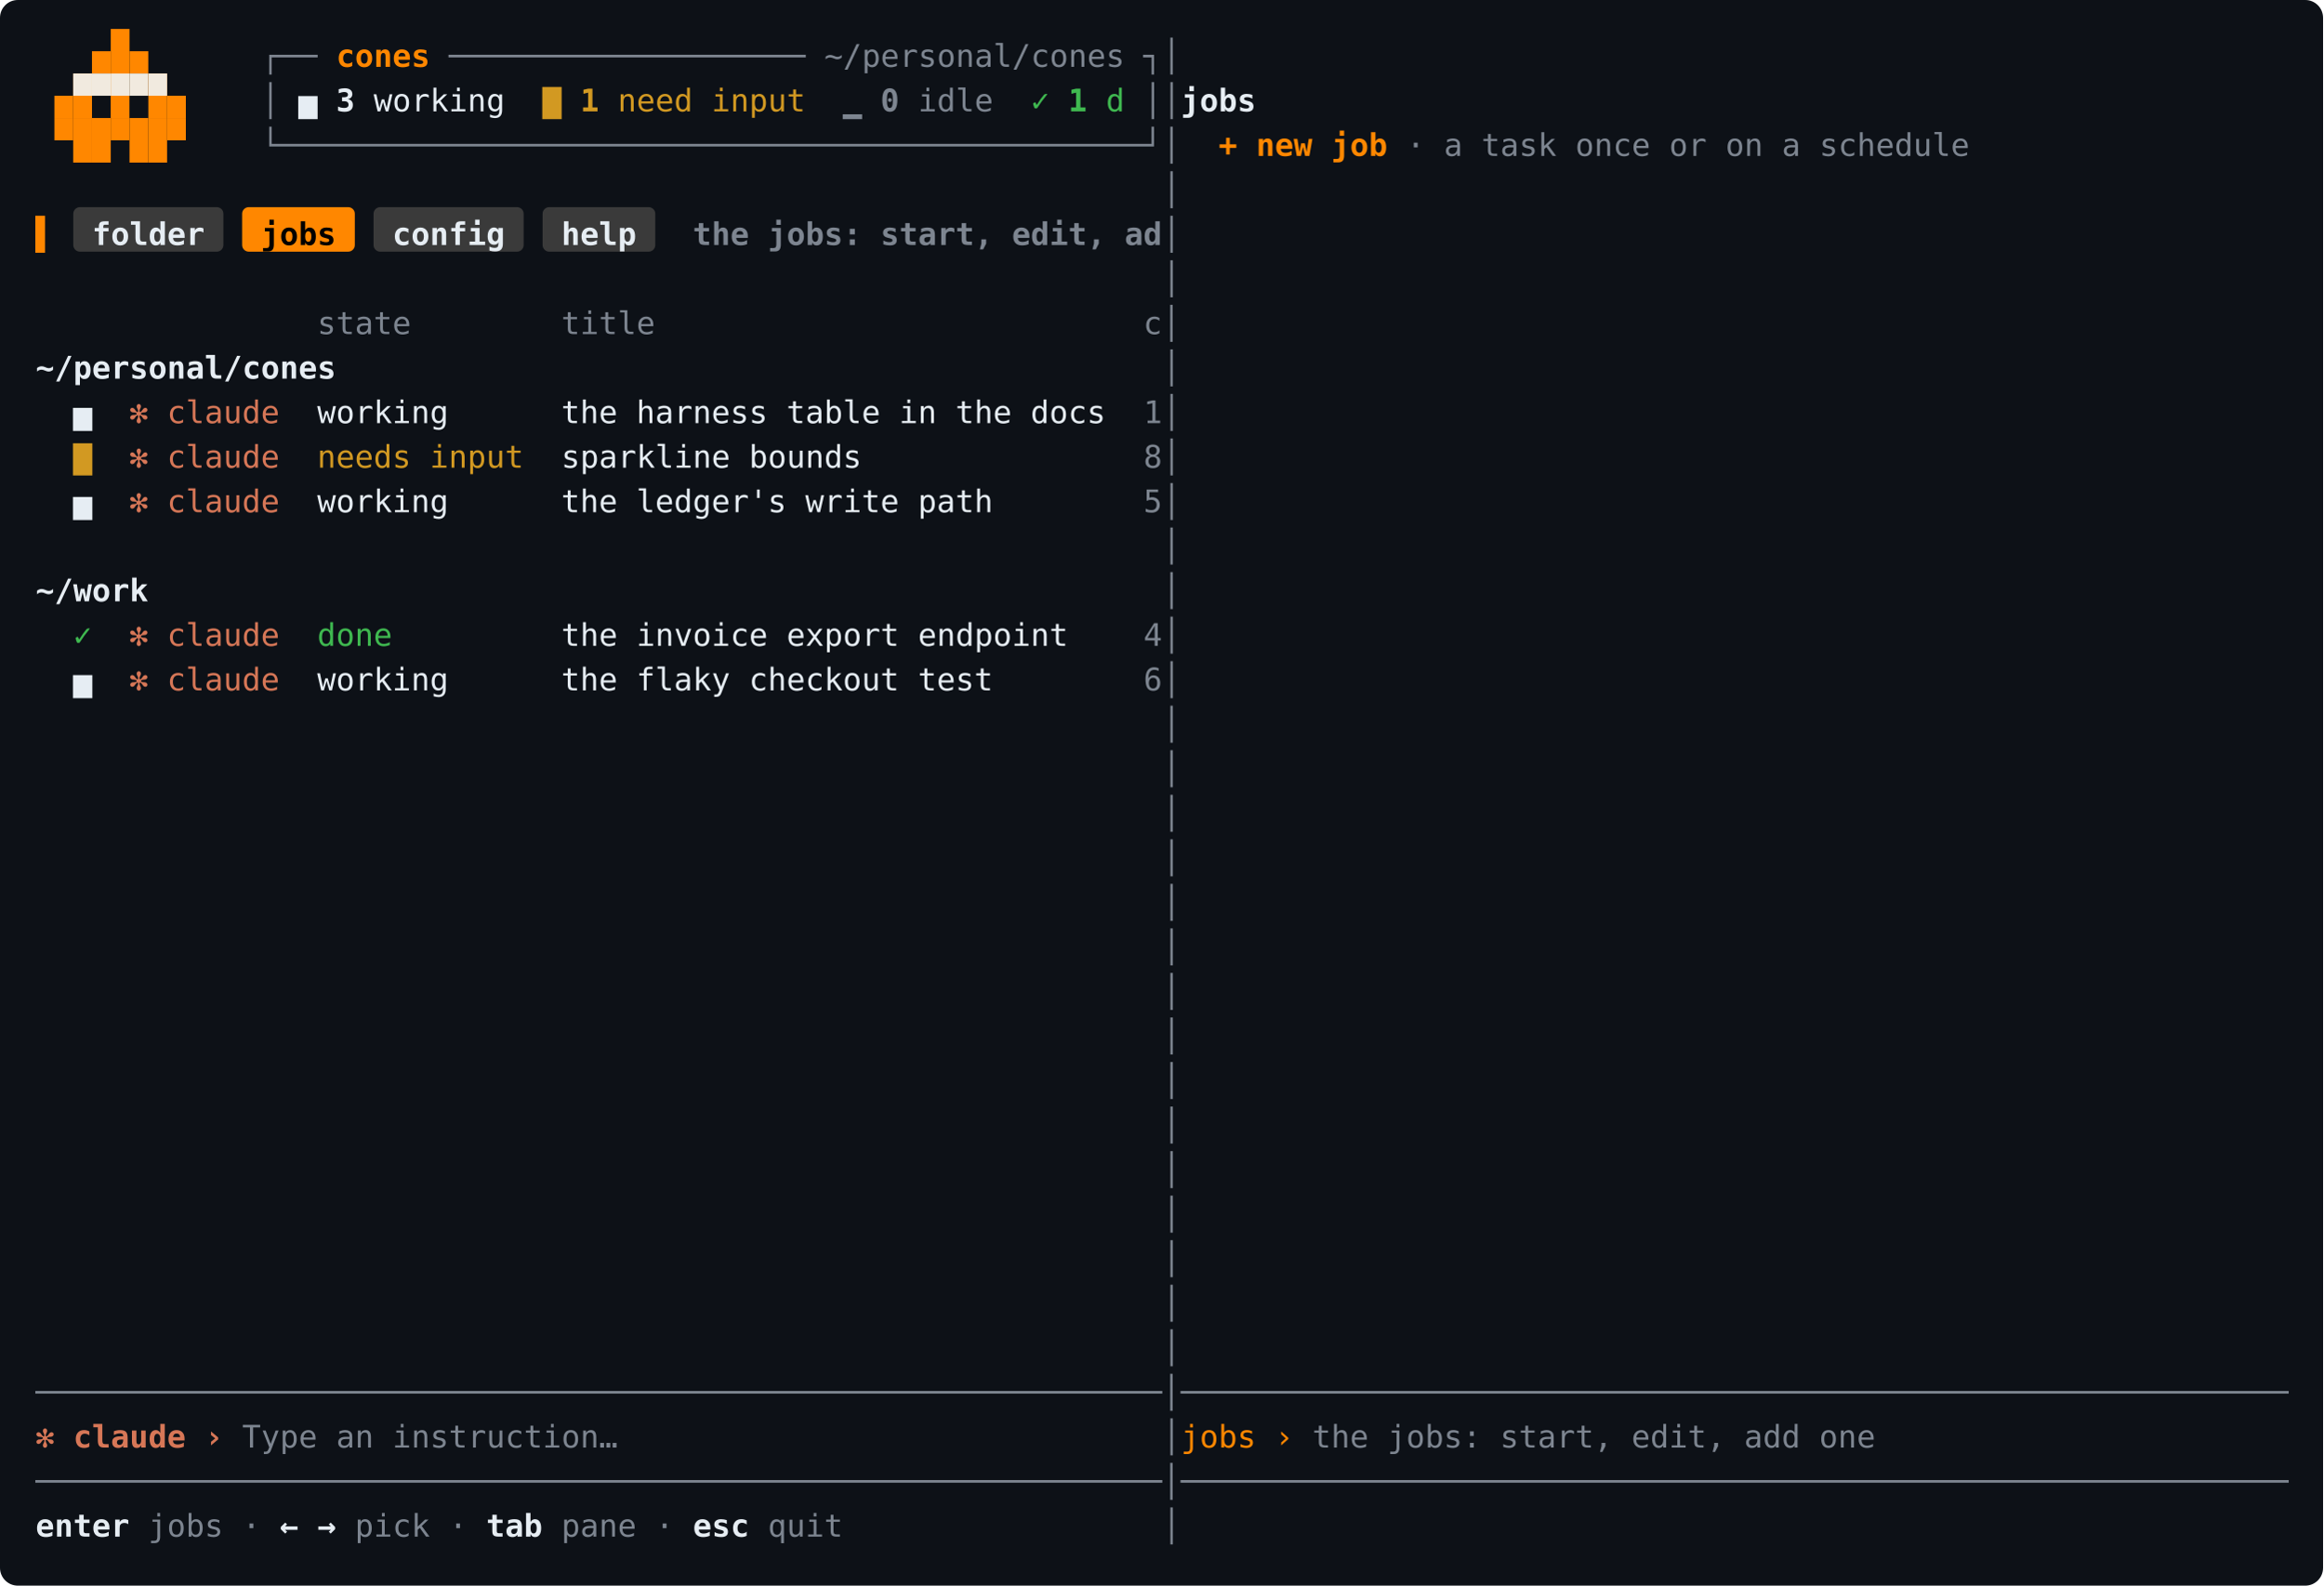
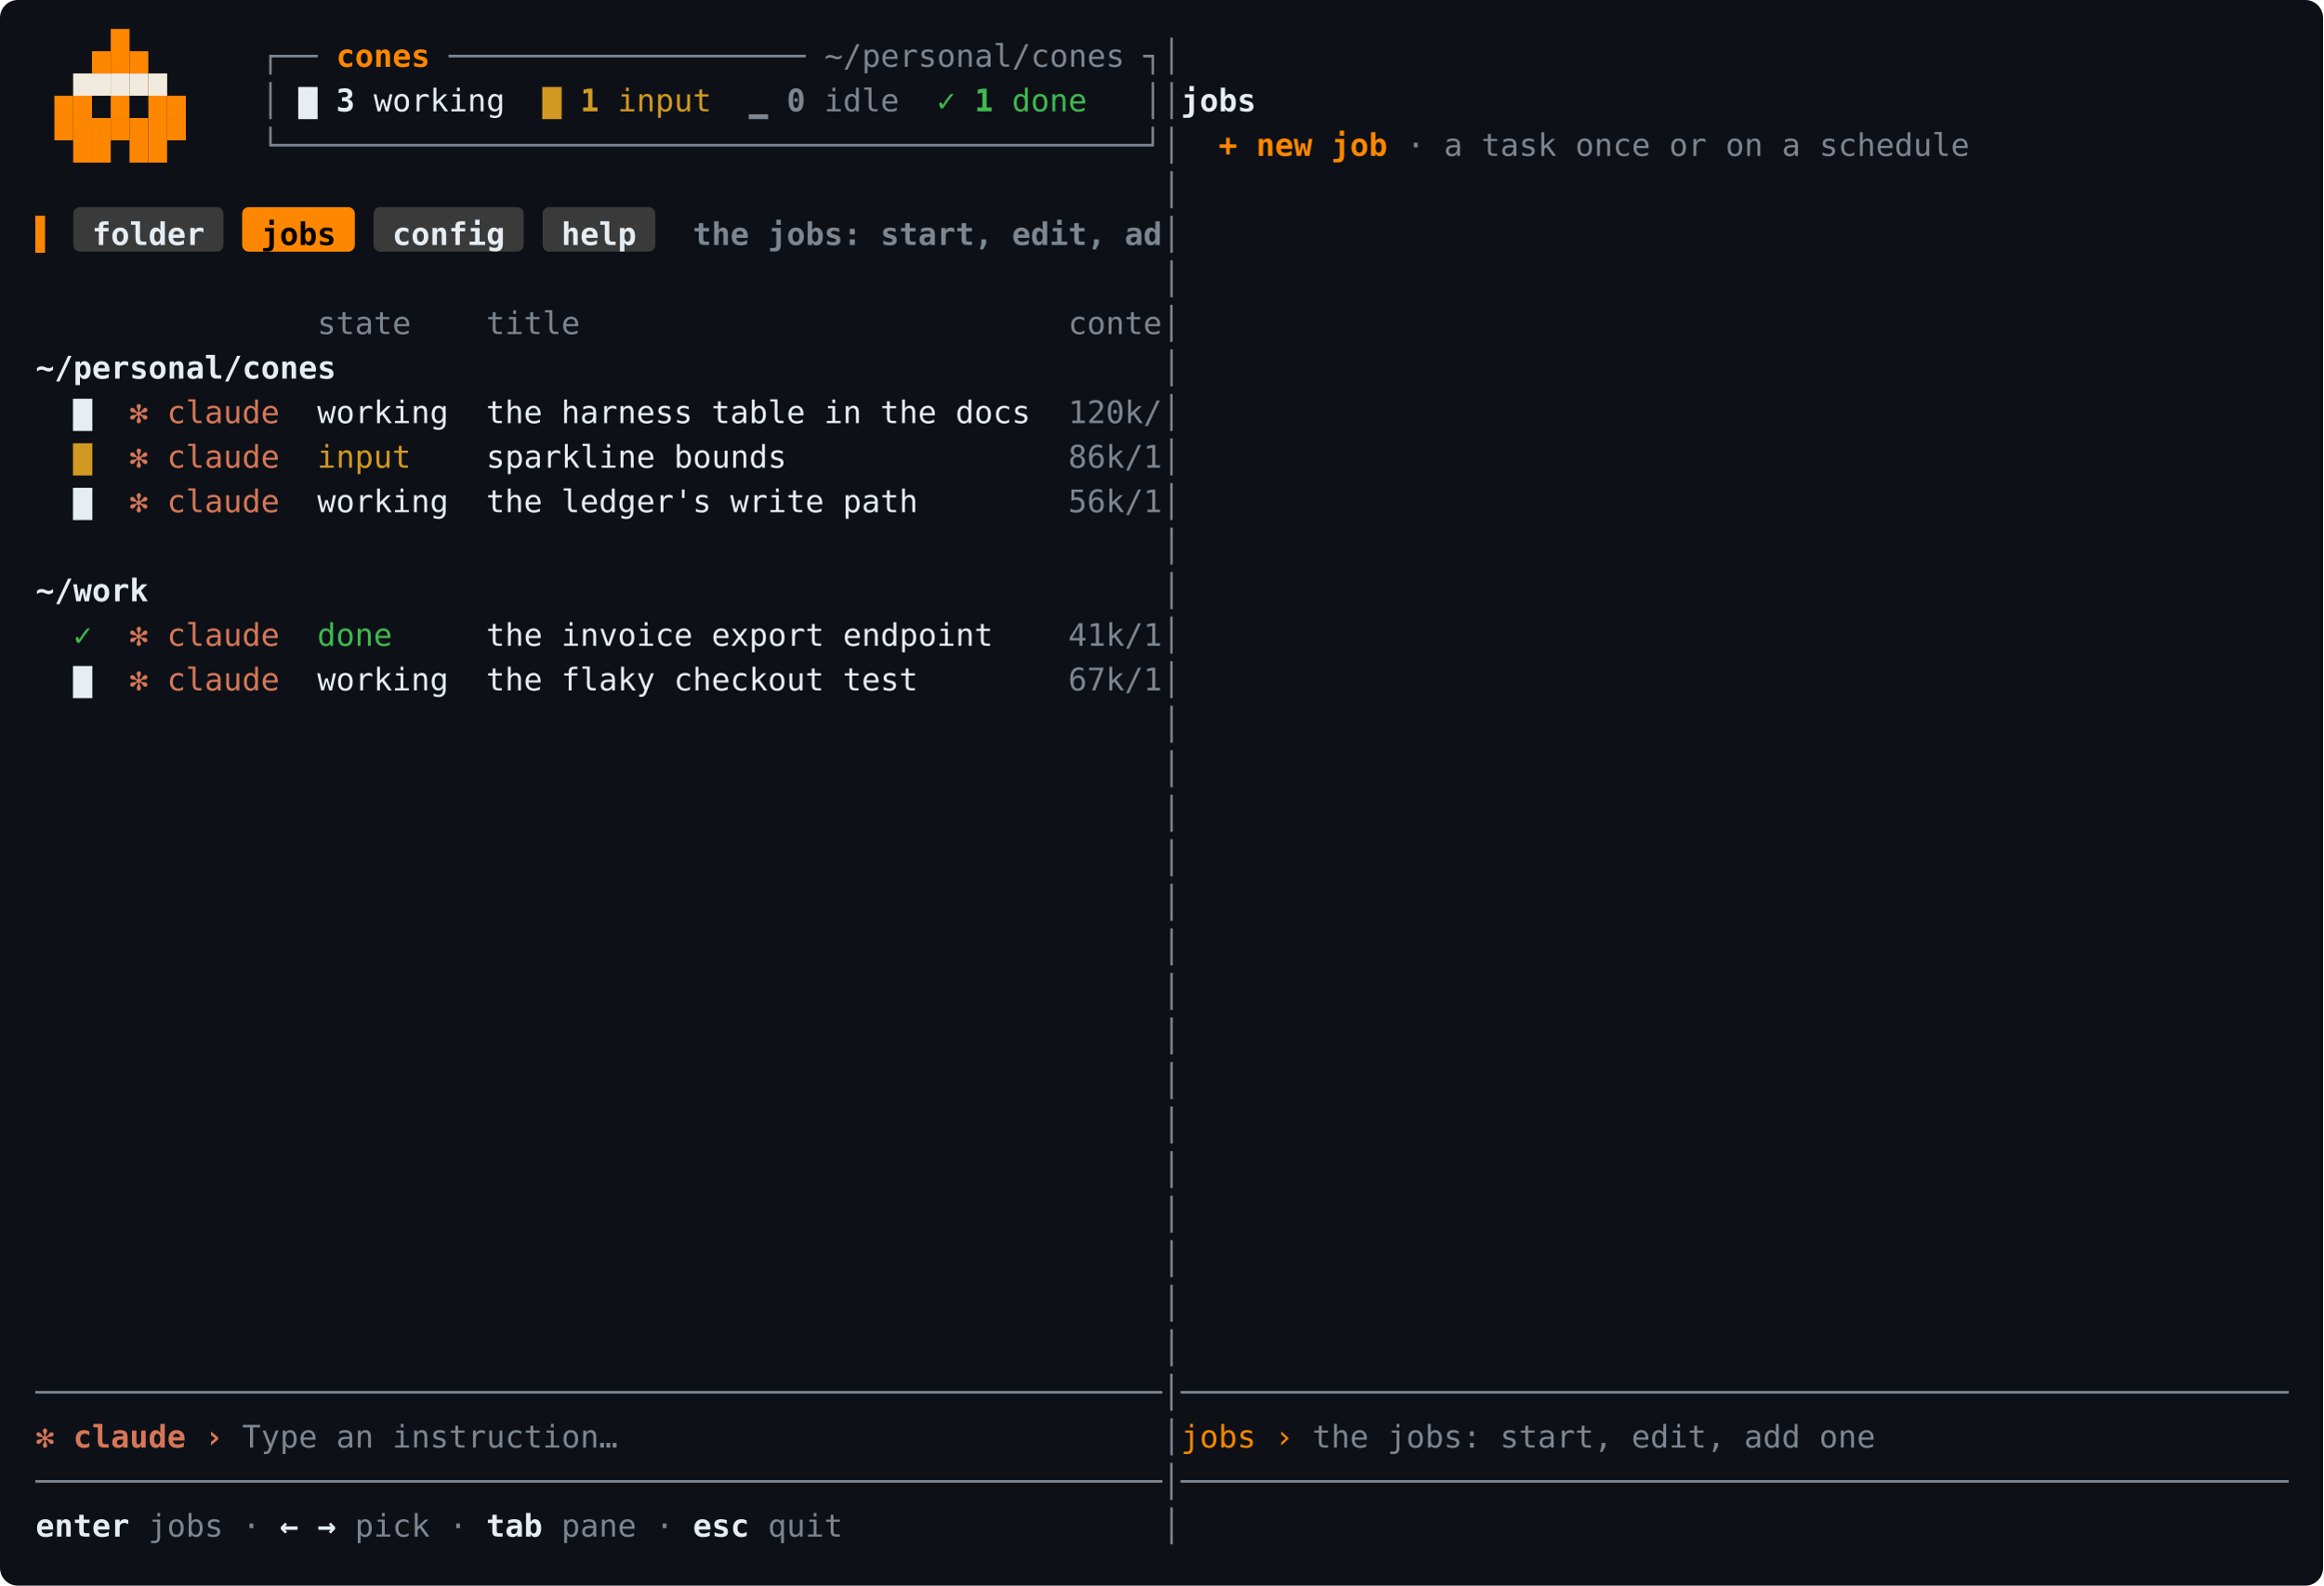
<svg xmlns="http://www.w3.org/2000/svg" width="1043" height="712" viewBox="0 0 1043 712" font-family="SFMono-Regular,Menlo,Consolas,monospace" font-size="14">
  <rect width="1043" height="712" rx="8" fill="#0d1117" />
  <rect x="41.29" y="23.0" width="8.43" height="10.0" fill="#ff8700" />
  <rect x="49.72" y="13" width="8.43" height="20" fill="#ff8700" />
  <rect x="58.15" y="23.0" width="8.43" height="10.0" fill="#ff8700" />
  <text x="117.2" y="30" xml:space="preserve" textLength="33.7" lengthAdjust="spacingAndGlyphs" fill="#7d8590">┌── </text>
  <text x="150.9" y="30" xml:space="preserve" textLength="50.6" lengthAdjust="spacingAndGlyphs" fill="#ff8700" font-weight="700">cones </text>
  <text x="201.5" y="30" xml:space="preserve" textLength="328.8" lengthAdjust="spacingAndGlyphs" fill="#7d8590">─────────────────── ~/personal/cones ┐│</text>
  <rect x="24.43" y="43.0" width="8.43" height="10.0" fill="#ff8700" />
  <rect x="32.9" y="33" width="8.4" height="20" rx="0" fill="#ff8700" />
  <rect x="32.86" y="33" width="8.43" height="10.0" fill="#f1eadf" />
  <rect x="41.29" y="33" width="8.43" height="10.0" fill="#f1eadf" />
  <rect x="49.7" y="33" width="8.4" height="20" rx="0" fill="#ff8700" />
  <rect x="49.72" y="33" width="8.43" height="10.0" fill="#f1eadf" />
  <rect x="58.15" y="33" width="8.43" height="10.0" fill="#f1eadf" />
  <rect x="66.6" y="33" width="8.4" height="20" rx="0" fill="#ff8700" />
  <rect x="66.58" y="33" width="8.43" height="10.0" fill="#f1eadf" />
  <rect x="75.01" y="43.0" width="8.43" height="10.0" fill="#ff8700" />
  <text x="117.2" y="50" xml:space="preserve" textLength="8.4" lengthAdjust="spacingAndGlyphs" fill="#7d8590">│</text>
-   <text x="125.6" y="50" xml:space="preserve" textLength="25.3" lengthAdjust="spacingAndGlyphs" fill="#e6edf3"> ▅ </text>
+   <text x="125.6" y="50" xml:space="preserve" textLength="25.3" lengthAdjust="spacingAndGlyphs" fill="#e6edf3"> ▇ </text>
  <text x="150.9" y="50" xml:space="preserve" textLength="8.4" lengthAdjust="spacingAndGlyphs" fill="#e6edf3" font-weight="700">3</text>
  <text x="159.3" y="50" xml:space="preserve" textLength="84.3" lengthAdjust="spacingAndGlyphs" fill="#e6edf3"> working  </text>
  <text x="243.6" y="50" xml:space="preserve" textLength="16.9" lengthAdjust="spacingAndGlyphs" fill="#d29922">▇ </text>
  <text x="260.5" y="50" xml:space="preserve" textLength="8.4" lengthAdjust="spacingAndGlyphs" fill="#d29922" font-weight="700">1</text>
-   <text x="268.9" y="50" xml:space="preserve" textLength="92.7" lengthAdjust="spacingAndGlyphs" fill="#d29922"> need input</text>
-   <text x="378.5" y="50" xml:space="preserve" textLength="16.9" lengthAdjust="spacingAndGlyphs" fill="#7d8590">▁ </text>
-   <text x="395.3" y="50" xml:space="preserve" textLength="8.4" lengthAdjust="spacingAndGlyphs" fill="#7d8590" font-weight="700">0</text>
-   <text x="403.8" y="50" xml:space="preserve" textLength="42.1" lengthAdjust="spacingAndGlyphs" fill="#7d8590"> idle</text>
-   <text x="462.8" y="50" xml:space="preserve" textLength="16.9" lengthAdjust="spacingAndGlyphs" fill="#3fb950">✓ </text>
-   <text x="479.6" y="50" xml:space="preserve" textLength="8.4" lengthAdjust="spacingAndGlyphs" fill="#3fb950" font-weight="700">1</text>
-   <text x="488.1" y="50" xml:space="preserve" textLength="16.9" lengthAdjust="spacingAndGlyphs" fill="#3fb950"> d</text>
+   <text x="268.9" y="50" xml:space="preserve" textLength="50.6" lengthAdjust="spacingAndGlyphs" fill="#d29922"> input</text>
+   <text x="336.3" y="50" xml:space="preserve" textLength="16.9" lengthAdjust="spacingAndGlyphs" fill="#7d8590">▁ </text>
+   <text x="353.2" y="50" xml:space="preserve" textLength="8.4" lengthAdjust="spacingAndGlyphs" fill="#7d8590" font-weight="700">0</text>
+   <text x="361.6" y="50" xml:space="preserve" textLength="42.1" lengthAdjust="spacingAndGlyphs" fill="#7d8590"> idle</text>
+   <text x="420.6" y="50" xml:space="preserve" textLength="16.9" lengthAdjust="spacingAndGlyphs" fill="#3fb950">✓ </text>
+   <text x="437.5" y="50" xml:space="preserve" textLength="8.4" lengthAdjust="spacingAndGlyphs" fill="#3fb950" font-weight="700">1</text>
+   <text x="445.9" y="50" xml:space="preserve" textLength="42.1" lengthAdjust="spacingAndGlyphs" fill="#3fb950"> done</text>
  <text x="513.4" y="50" xml:space="preserve" textLength="16.9" lengthAdjust="spacingAndGlyphs" fill="#7d8590">││</text>
  <text x="530.2" y="50" xml:space="preserve" textLength="33.7" lengthAdjust="spacingAndGlyphs" fill="#e6edf3" font-weight="700">jobs</text>
  <rect x="24.43" y="53" width="8.43" height="10.0" fill="#ff8700" />
  <rect x="32.86" y="53" width="8.43" height="20" fill="#ff8700" />
  <rect x="41.29" y="53" width="8.43" height="20" fill="#ff8700" />
  <rect x="49.72" y="53" width="8.43" height="10.0" fill="#ff8700" />
  <rect x="58.15" y="53" width="8.43" height="20" fill="#ff8700" />
  <rect x="66.58" y="53" width="8.43" height="20" fill="#ff8700" />
  <rect x="75.01" y="53" width="8.43" height="10.0" fill="#ff8700" />
  <text x="117.2" y="70" xml:space="preserve" textLength="413.1" lengthAdjust="spacingAndGlyphs" fill="#7d8590">└──────────────────────────────────────────────┘│</text>
  <text x="547.1" y="70" xml:space="preserve" textLength="75.9" lengthAdjust="spacingAndGlyphs" fill="#ff8700" font-weight="700">+ new job</text>
  <text x="623.0" y="70" xml:space="preserve" textLength="261.3" lengthAdjust="spacingAndGlyphs" fill="#7d8590"> · a task once or on a schedule</text>
  <text x="521.8" y="90" xml:space="preserve" textLength="8.4" lengthAdjust="spacingAndGlyphs" fill="#7d8590">│</text>
  <text x="16.0" y="110" xml:space="preserve" textLength="16.9" lengthAdjust="spacingAndGlyphs" fill="#ff8700" font-weight="700">▌ </text>
  <rect x="32.9" y="93" width="67.4" height="20" rx="3" fill="#3a3a3a" />
  <text x="32.9" y="110" xml:space="preserve" textLength="67.4" lengthAdjust="spacingAndGlyphs" fill="#e6edf3" font-weight="700"> folder </text>
  <rect x="108.7" y="93" width="50.6" height="20" rx="3" fill="#ff8700" />
  <text x="108.7" y="110" xml:space="preserve" textLength="50.6" lengthAdjust="spacingAndGlyphs" fill="#000" font-weight="700"> jobs </text>
  <rect x="167.7" y="93" width="67.4" height="20" rx="3" fill="#3a3a3a" />
  <text x="167.7" y="110" xml:space="preserve" textLength="67.4" lengthAdjust="spacingAndGlyphs" fill="#e6edf3" font-weight="700"> config </text>
  <rect x="243.6" y="93" width="50.6" height="20" rx="3" fill="#3a3a3a" />
  <text x="243.6" y="110" xml:space="preserve" textLength="50.6" lengthAdjust="spacingAndGlyphs" fill="#e6edf3" font-weight="700"> help </text>
  <text x="302.6" y="110" xml:space="preserve" textLength="219.2" lengthAdjust="spacingAndGlyphs" fill="#7d8590" font-weight="700"> the jobs: start, edit, ad</text>
  <text x="521.8" y="110" xml:space="preserve" textLength="8.4" lengthAdjust="spacingAndGlyphs" fill="#7d8590">│</text>
  <text x="521.8" y="130" xml:space="preserve" textLength="8.4" lengthAdjust="spacingAndGlyphs" fill="#7d8590">│</text>
-   <text x="16.0" y="150" xml:space="preserve" textLength="514.2" lengthAdjust="spacingAndGlyphs" fill="#7d8590">               state        title                          c│</text>
+   <text x="16.0" y="150" xml:space="preserve" textLength="514.2" lengthAdjust="spacingAndGlyphs" fill="#7d8590">               state    title                          conte│</text>
  <text x="16.0" y="170" xml:space="preserve" textLength="134.9" lengthAdjust="spacingAndGlyphs" fill="#e6edf3" font-weight="700">~/personal/cones</text>
  <text x="521.8" y="170" xml:space="preserve" textLength="8.4" lengthAdjust="spacingAndGlyphs" fill="#7d8590">│</text>
-   <text x="32.9" y="190" xml:space="preserve" textLength="25.3" lengthAdjust="spacingAndGlyphs" fill="#e6edf3">▅  </text>
+   <text x="32.9" y="190" xml:space="preserve" textLength="25.3" lengthAdjust="spacingAndGlyphs" fill="#e6edf3">▇  </text>
  <text x="58.1" y="190" xml:space="preserve" textLength="84.3" lengthAdjust="spacingAndGlyphs" fill="#d77757">✻ claude  </text>
-   <text x="142.4" y="190" xml:space="preserve" textLength="370.9" lengthAdjust="spacingAndGlyphs" fill="#e6edf3">working      the harness table in the docs  </text>
-   <text x="513.4" y="190" xml:space="preserve" textLength="16.9" lengthAdjust="spacingAndGlyphs" fill="#7d8590">1│</text>
+   <text x="142.4" y="190" xml:space="preserve" textLength="337.2" lengthAdjust="spacingAndGlyphs" fill="#e6edf3">working  the harness table in the docs  </text>
+   <text x="479.6" y="190" xml:space="preserve" textLength="50.6" lengthAdjust="spacingAndGlyphs" fill="#7d8590">120k/│</text>
  <text x="32.9" y="210" xml:space="preserve" textLength="25.3" lengthAdjust="spacingAndGlyphs" fill="#d29922">▇  </text>
  <text x="58.1" y="210" xml:space="preserve" textLength="84.3" lengthAdjust="spacingAndGlyphs" fill="#d77757">✻ claude  </text>
-   <text x="142.4" y="210" xml:space="preserve" textLength="109.6" lengthAdjust="spacingAndGlyphs" fill="#d29922">needs input  </text>
-   <text x="252.0" y="210" xml:space="preserve" textLength="261.3" lengthAdjust="spacingAndGlyphs" fill="#e6edf3">sparkline bounds               </text>
-   <text x="513.4" y="210" xml:space="preserve" textLength="16.9" lengthAdjust="spacingAndGlyphs" fill="#7d8590">8│</text>
-   <text x="32.9" y="230" xml:space="preserve" textLength="25.3" lengthAdjust="spacingAndGlyphs" fill="#e6edf3">▅  </text>
+   <text x="142.4" y="210" xml:space="preserve" textLength="75.9" lengthAdjust="spacingAndGlyphs" fill="#d29922">input    </text>
+   <text x="218.3" y="210" xml:space="preserve" textLength="261.3" lengthAdjust="spacingAndGlyphs" fill="#e6edf3">sparkline bounds               </text>
+   <text x="479.6" y="210" xml:space="preserve" textLength="50.6" lengthAdjust="spacingAndGlyphs" fill="#7d8590">86k/1│</text>
+   <text x="32.9" y="230" xml:space="preserve" textLength="25.3" lengthAdjust="spacingAndGlyphs" fill="#e6edf3">▇  </text>
  <text x="58.1" y="230" xml:space="preserve" textLength="84.3" lengthAdjust="spacingAndGlyphs" fill="#d77757">✻ claude  </text>
-   <text x="142.4" y="230" xml:space="preserve" textLength="370.9" lengthAdjust="spacingAndGlyphs" fill="#e6edf3">working      the ledger's write path        </text>
-   <text x="513.4" y="230" xml:space="preserve" textLength="16.9" lengthAdjust="spacingAndGlyphs" fill="#7d8590">5│</text>
+   <text x="142.4" y="230" xml:space="preserve" textLength="337.2" lengthAdjust="spacingAndGlyphs" fill="#e6edf3">working  the ledger's write path        </text>
+   <text x="479.6" y="230" xml:space="preserve" textLength="50.6" lengthAdjust="spacingAndGlyphs" fill="#7d8590">56k/1│</text>
  <text x="521.8" y="250" xml:space="preserve" textLength="8.4" lengthAdjust="spacingAndGlyphs" fill="#7d8590">│</text>
  <text x="16.0" y="270" xml:space="preserve" textLength="50.6" lengthAdjust="spacingAndGlyphs" fill="#e6edf3" font-weight="700">~/work</text>
  <text x="521.8" y="270" xml:space="preserve" textLength="8.4" lengthAdjust="spacingAndGlyphs" fill="#7d8590">│</text>
  <text x="32.9" y="290" xml:space="preserve" textLength="25.3" lengthAdjust="spacingAndGlyphs" fill="#3fb950">✓  </text>
  <text x="58.1" y="290" xml:space="preserve" textLength="84.3" lengthAdjust="spacingAndGlyphs" fill="#d77757">✻ claude  </text>
-   <text x="142.4" y="290" xml:space="preserve" textLength="109.6" lengthAdjust="spacingAndGlyphs" fill="#3fb950">done         </text>
-   <text x="252.0" y="290" xml:space="preserve" textLength="261.3" lengthAdjust="spacingAndGlyphs" fill="#e6edf3">the invoice export endpoint    </text>
-   <text x="513.4" y="290" xml:space="preserve" textLength="16.9" lengthAdjust="spacingAndGlyphs" fill="#7d8590">4│</text>
-   <text x="32.9" y="310" xml:space="preserve" textLength="25.3" lengthAdjust="spacingAndGlyphs" fill="#e6edf3">▅  </text>
+   <text x="142.4" y="290" xml:space="preserve" textLength="75.9" lengthAdjust="spacingAndGlyphs" fill="#3fb950">done     </text>
+   <text x="218.3" y="290" xml:space="preserve" textLength="261.3" lengthAdjust="spacingAndGlyphs" fill="#e6edf3">the invoice export endpoint    </text>
+   <text x="479.6" y="290" xml:space="preserve" textLength="50.6" lengthAdjust="spacingAndGlyphs" fill="#7d8590">41k/1│</text>
+   <text x="32.9" y="310" xml:space="preserve" textLength="25.3" lengthAdjust="spacingAndGlyphs" fill="#e6edf3">▇  </text>
  <text x="58.1" y="310" xml:space="preserve" textLength="84.3" lengthAdjust="spacingAndGlyphs" fill="#d77757">✻ claude  </text>
-   <text x="142.4" y="310" xml:space="preserve" textLength="370.9" lengthAdjust="spacingAndGlyphs" fill="#e6edf3">working      the flaky checkout test        </text>
-   <text x="513.4" y="310" xml:space="preserve" textLength="16.9" lengthAdjust="spacingAndGlyphs" fill="#7d8590">6│</text>
+   <text x="142.4" y="310" xml:space="preserve" textLength="337.2" lengthAdjust="spacingAndGlyphs" fill="#e6edf3">working  the flaky checkout test        </text>
+   <text x="479.6" y="310" xml:space="preserve" textLength="50.6" lengthAdjust="spacingAndGlyphs" fill="#7d8590">67k/1│</text>
  <text x="521.8" y="330" xml:space="preserve" textLength="8.4" lengthAdjust="spacingAndGlyphs" fill="#7d8590">│</text>
  <text x="521.8" y="350" xml:space="preserve" textLength="8.4" lengthAdjust="spacingAndGlyphs" fill="#7d8590">│</text>
  <text x="521.8" y="370" xml:space="preserve" textLength="8.4" lengthAdjust="spacingAndGlyphs" fill="#7d8590">│</text>
  <text x="521.8" y="390" xml:space="preserve" textLength="8.4" lengthAdjust="spacingAndGlyphs" fill="#7d8590">│</text>
  <text x="521.8" y="410" xml:space="preserve" textLength="8.4" lengthAdjust="spacingAndGlyphs" fill="#7d8590">│</text>
  <text x="521.8" y="430" xml:space="preserve" textLength="8.4" lengthAdjust="spacingAndGlyphs" fill="#7d8590">│</text>
  <text x="521.8" y="450" xml:space="preserve" textLength="8.4" lengthAdjust="spacingAndGlyphs" fill="#7d8590">│</text>
  <text x="521.8" y="470" xml:space="preserve" textLength="8.4" lengthAdjust="spacingAndGlyphs" fill="#7d8590">│</text>
  <text x="521.8" y="490" xml:space="preserve" textLength="8.4" lengthAdjust="spacingAndGlyphs" fill="#7d8590">│</text>
  <text x="521.8" y="510" xml:space="preserve" textLength="8.4" lengthAdjust="spacingAndGlyphs" fill="#7d8590">│</text>
  <text x="521.8" y="530" xml:space="preserve" textLength="8.4" lengthAdjust="spacingAndGlyphs" fill="#7d8590">│</text>
  <text x="521.8" y="550" xml:space="preserve" textLength="8.4" lengthAdjust="spacingAndGlyphs" fill="#7d8590">│</text>
  <text x="521.8" y="570" xml:space="preserve" textLength="8.4" lengthAdjust="spacingAndGlyphs" fill="#7d8590">│</text>
  <text x="521.8" y="590" xml:space="preserve" textLength="8.4" lengthAdjust="spacingAndGlyphs" fill="#7d8590">│</text>
  <text x="521.8" y="610" xml:space="preserve" textLength="8.4" lengthAdjust="spacingAndGlyphs" fill="#7d8590">│</text>
  <text x="16.0" y="630" xml:space="preserve" textLength="1011.6" lengthAdjust="spacingAndGlyphs" fill="#7d8590">────────────────────────────────────────────────────────────│───────────────────────────────────────────────────────────</text>
  <text x="16.0" y="650" xml:space="preserve" textLength="92.7" lengthAdjust="spacingAndGlyphs" fill="#d77757" font-weight="700">✻ claude › </text>
  <text x="108.7" y="650" xml:space="preserve" textLength="8.4" lengthAdjust="spacingAndGlyphs" fill="#7d8590">T</text>
  <text x="117.2" y="650" xml:space="preserve" textLength="160.2" lengthAdjust="spacingAndGlyphs" fill="#7d8590">ype an instruction…</text>
  <text x="521.8" y="650" xml:space="preserve" textLength="8.4" lengthAdjust="spacingAndGlyphs" fill="#7d8590">│</text>
  <text x="530.2" y="650" xml:space="preserve" textLength="59.0" lengthAdjust="spacingAndGlyphs" fill="#ff8700">jobs › </text>
  <text x="589.2" y="650" xml:space="preserve" textLength="252.9" lengthAdjust="spacingAndGlyphs" fill="#7d8590">the jobs: start, edit, add one</text>
  <text x="16.0" y="670" xml:space="preserve" textLength="1011.6" lengthAdjust="spacingAndGlyphs" fill="#7d8590">────────────────────────────────────────────────────────────│───────────────────────────────────────────────────────────</text>
  <text x="16.0" y="690" xml:space="preserve" textLength="42.1" lengthAdjust="spacingAndGlyphs" fill="#e6edf3" font-weight="700">enter</text>
  <text x="58.1" y="690" xml:space="preserve" textLength="67.4" lengthAdjust="spacingAndGlyphs" fill="#7d8590"> jobs · </text>
  <text x="125.6" y="690" xml:space="preserve" textLength="25.3" lengthAdjust="spacingAndGlyphs" fill="#e6edf3" font-weight="700">← →</text>
  <text x="150.9" y="690" xml:space="preserve" textLength="67.4" lengthAdjust="spacingAndGlyphs" fill="#7d8590"> pick · </text>
  <text x="218.3" y="690" xml:space="preserve" textLength="25.3" lengthAdjust="spacingAndGlyphs" fill="#e6edf3" font-weight="700">tab</text>
  <text x="243.6" y="690" xml:space="preserve" textLength="67.4" lengthAdjust="spacingAndGlyphs" fill="#7d8590"> pane · </text>
  <text x="311.1" y="690" xml:space="preserve" textLength="25.3" lengthAdjust="spacingAndGlyphs" fill="#e6edf3" font-weight="700">esc</text>
  <text x="336.3" y="690" xml:space="preserve" textLength="42.1" lengthAdjust="spacingAndGlyphs" fill="#7d8590"> quit</text>
  <text x="521.8" y="690" xml:space="preserve" textLength="8.4" lengthAdjust="spacingAndGlyphs" fill="#7d8590">│</text>
</svg>
